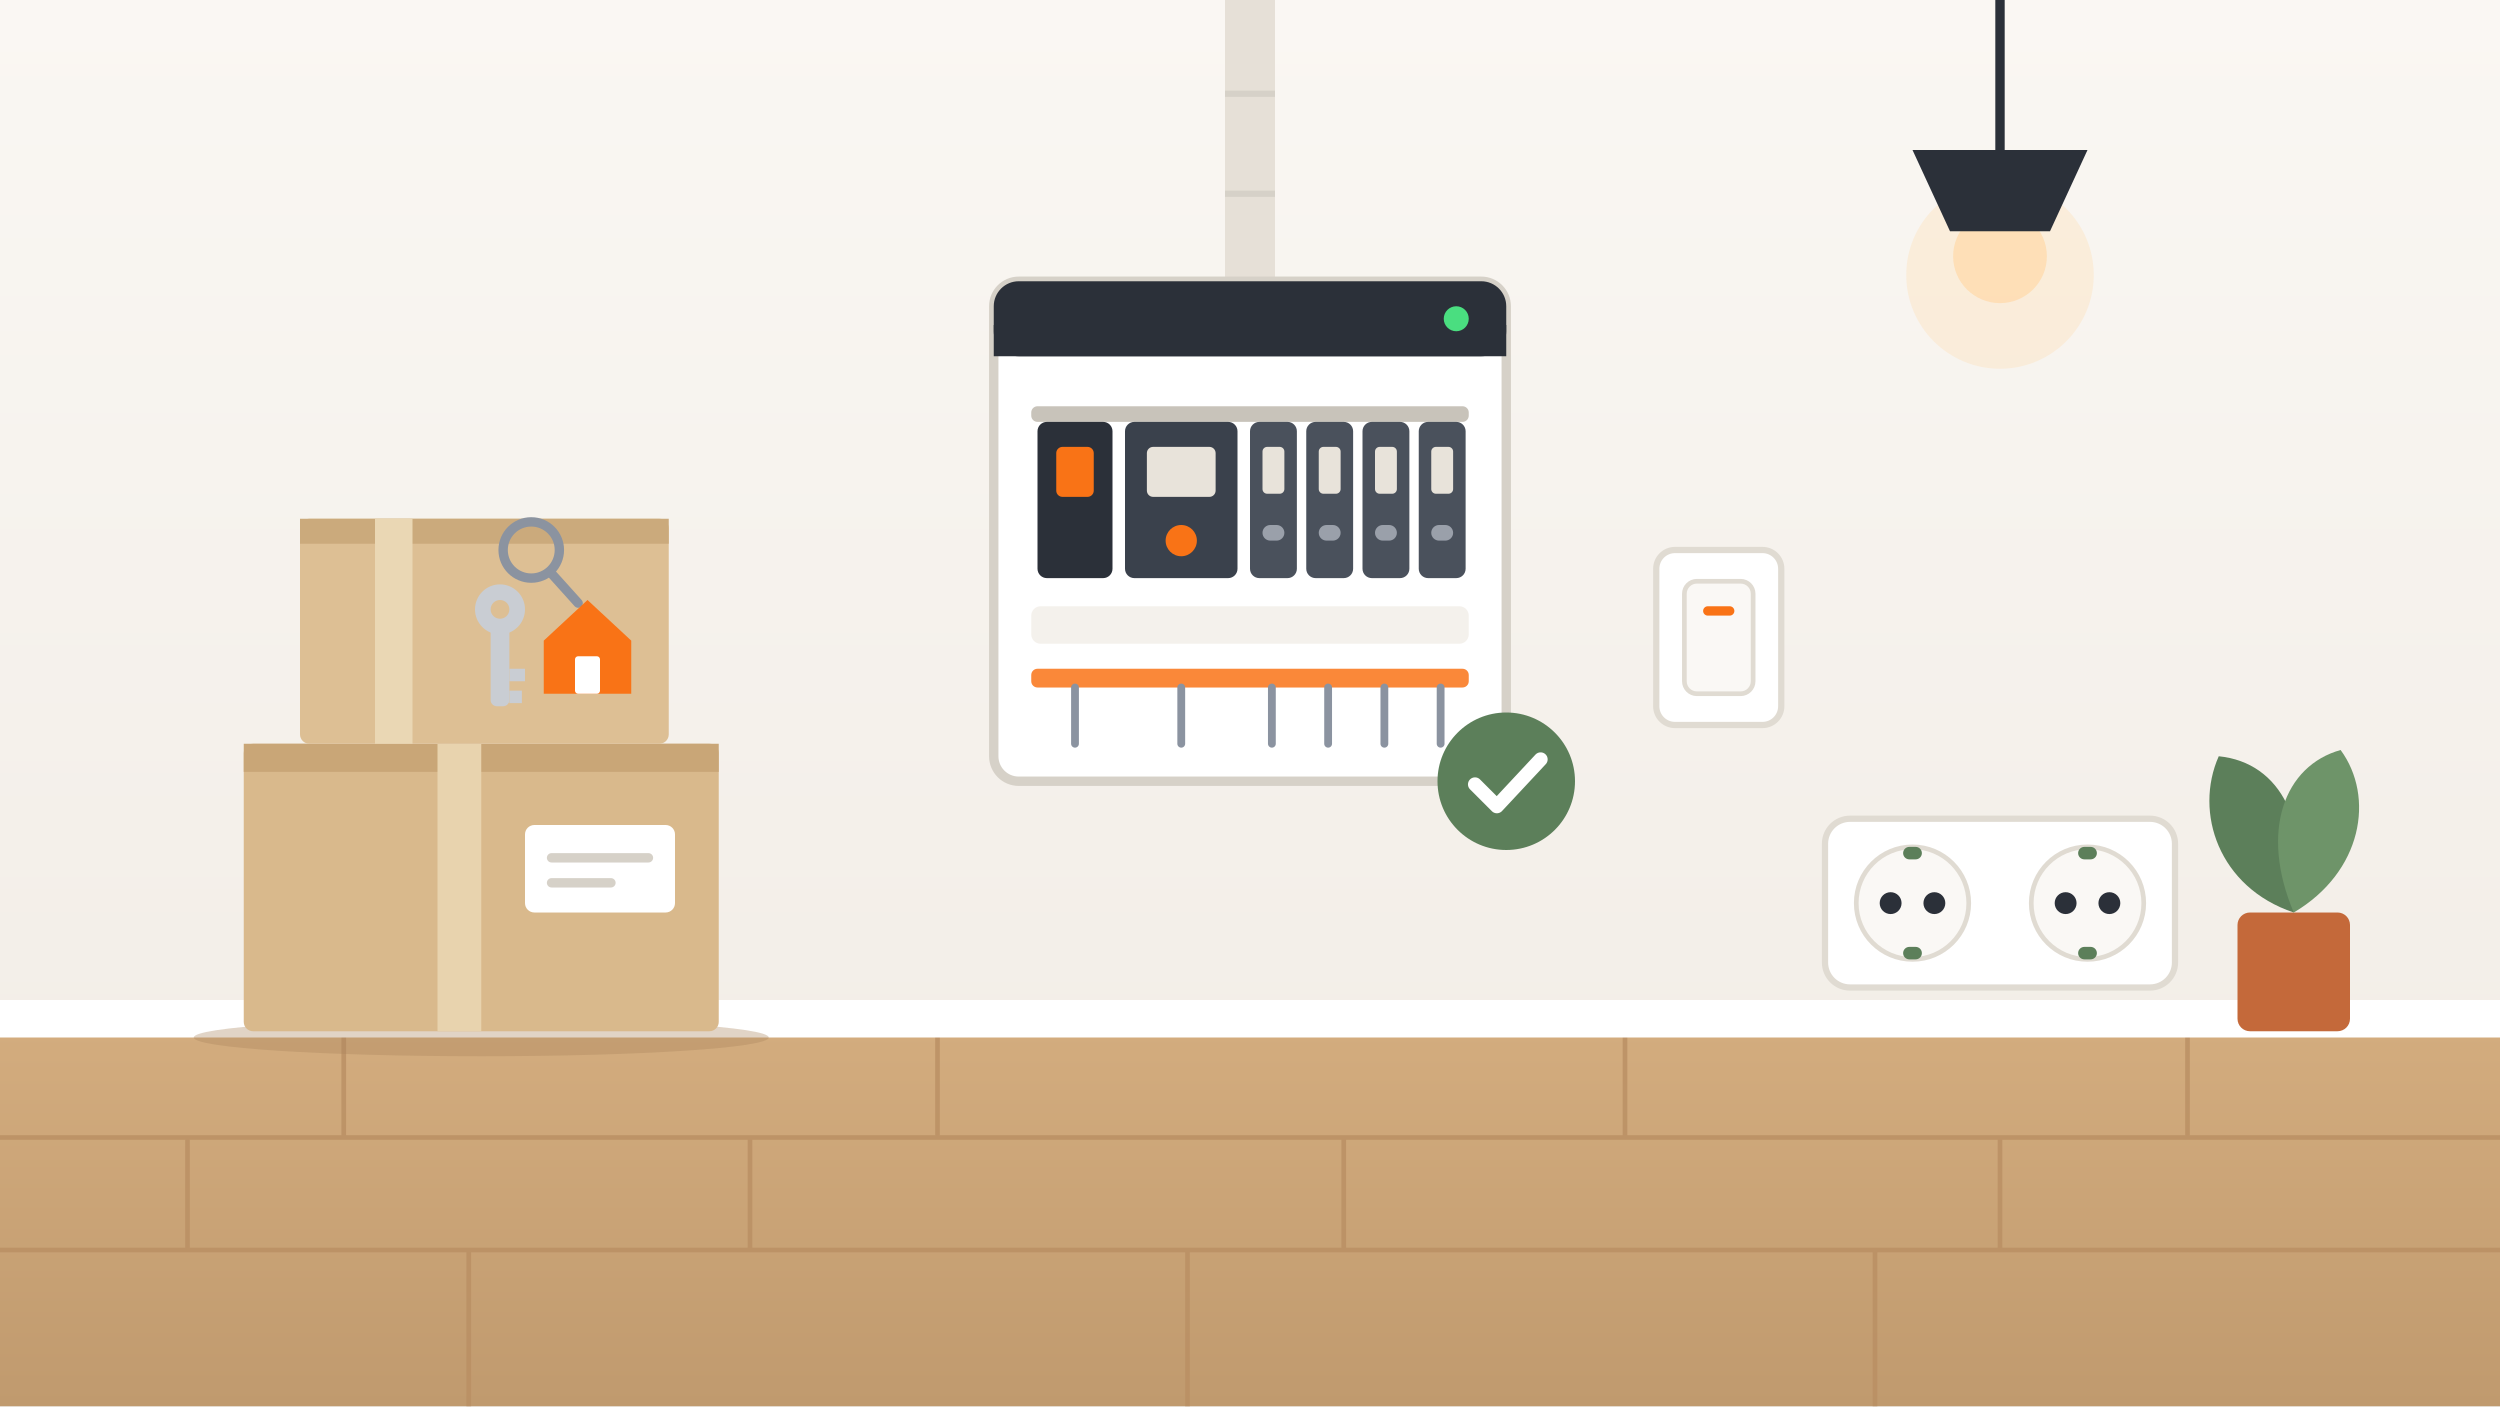
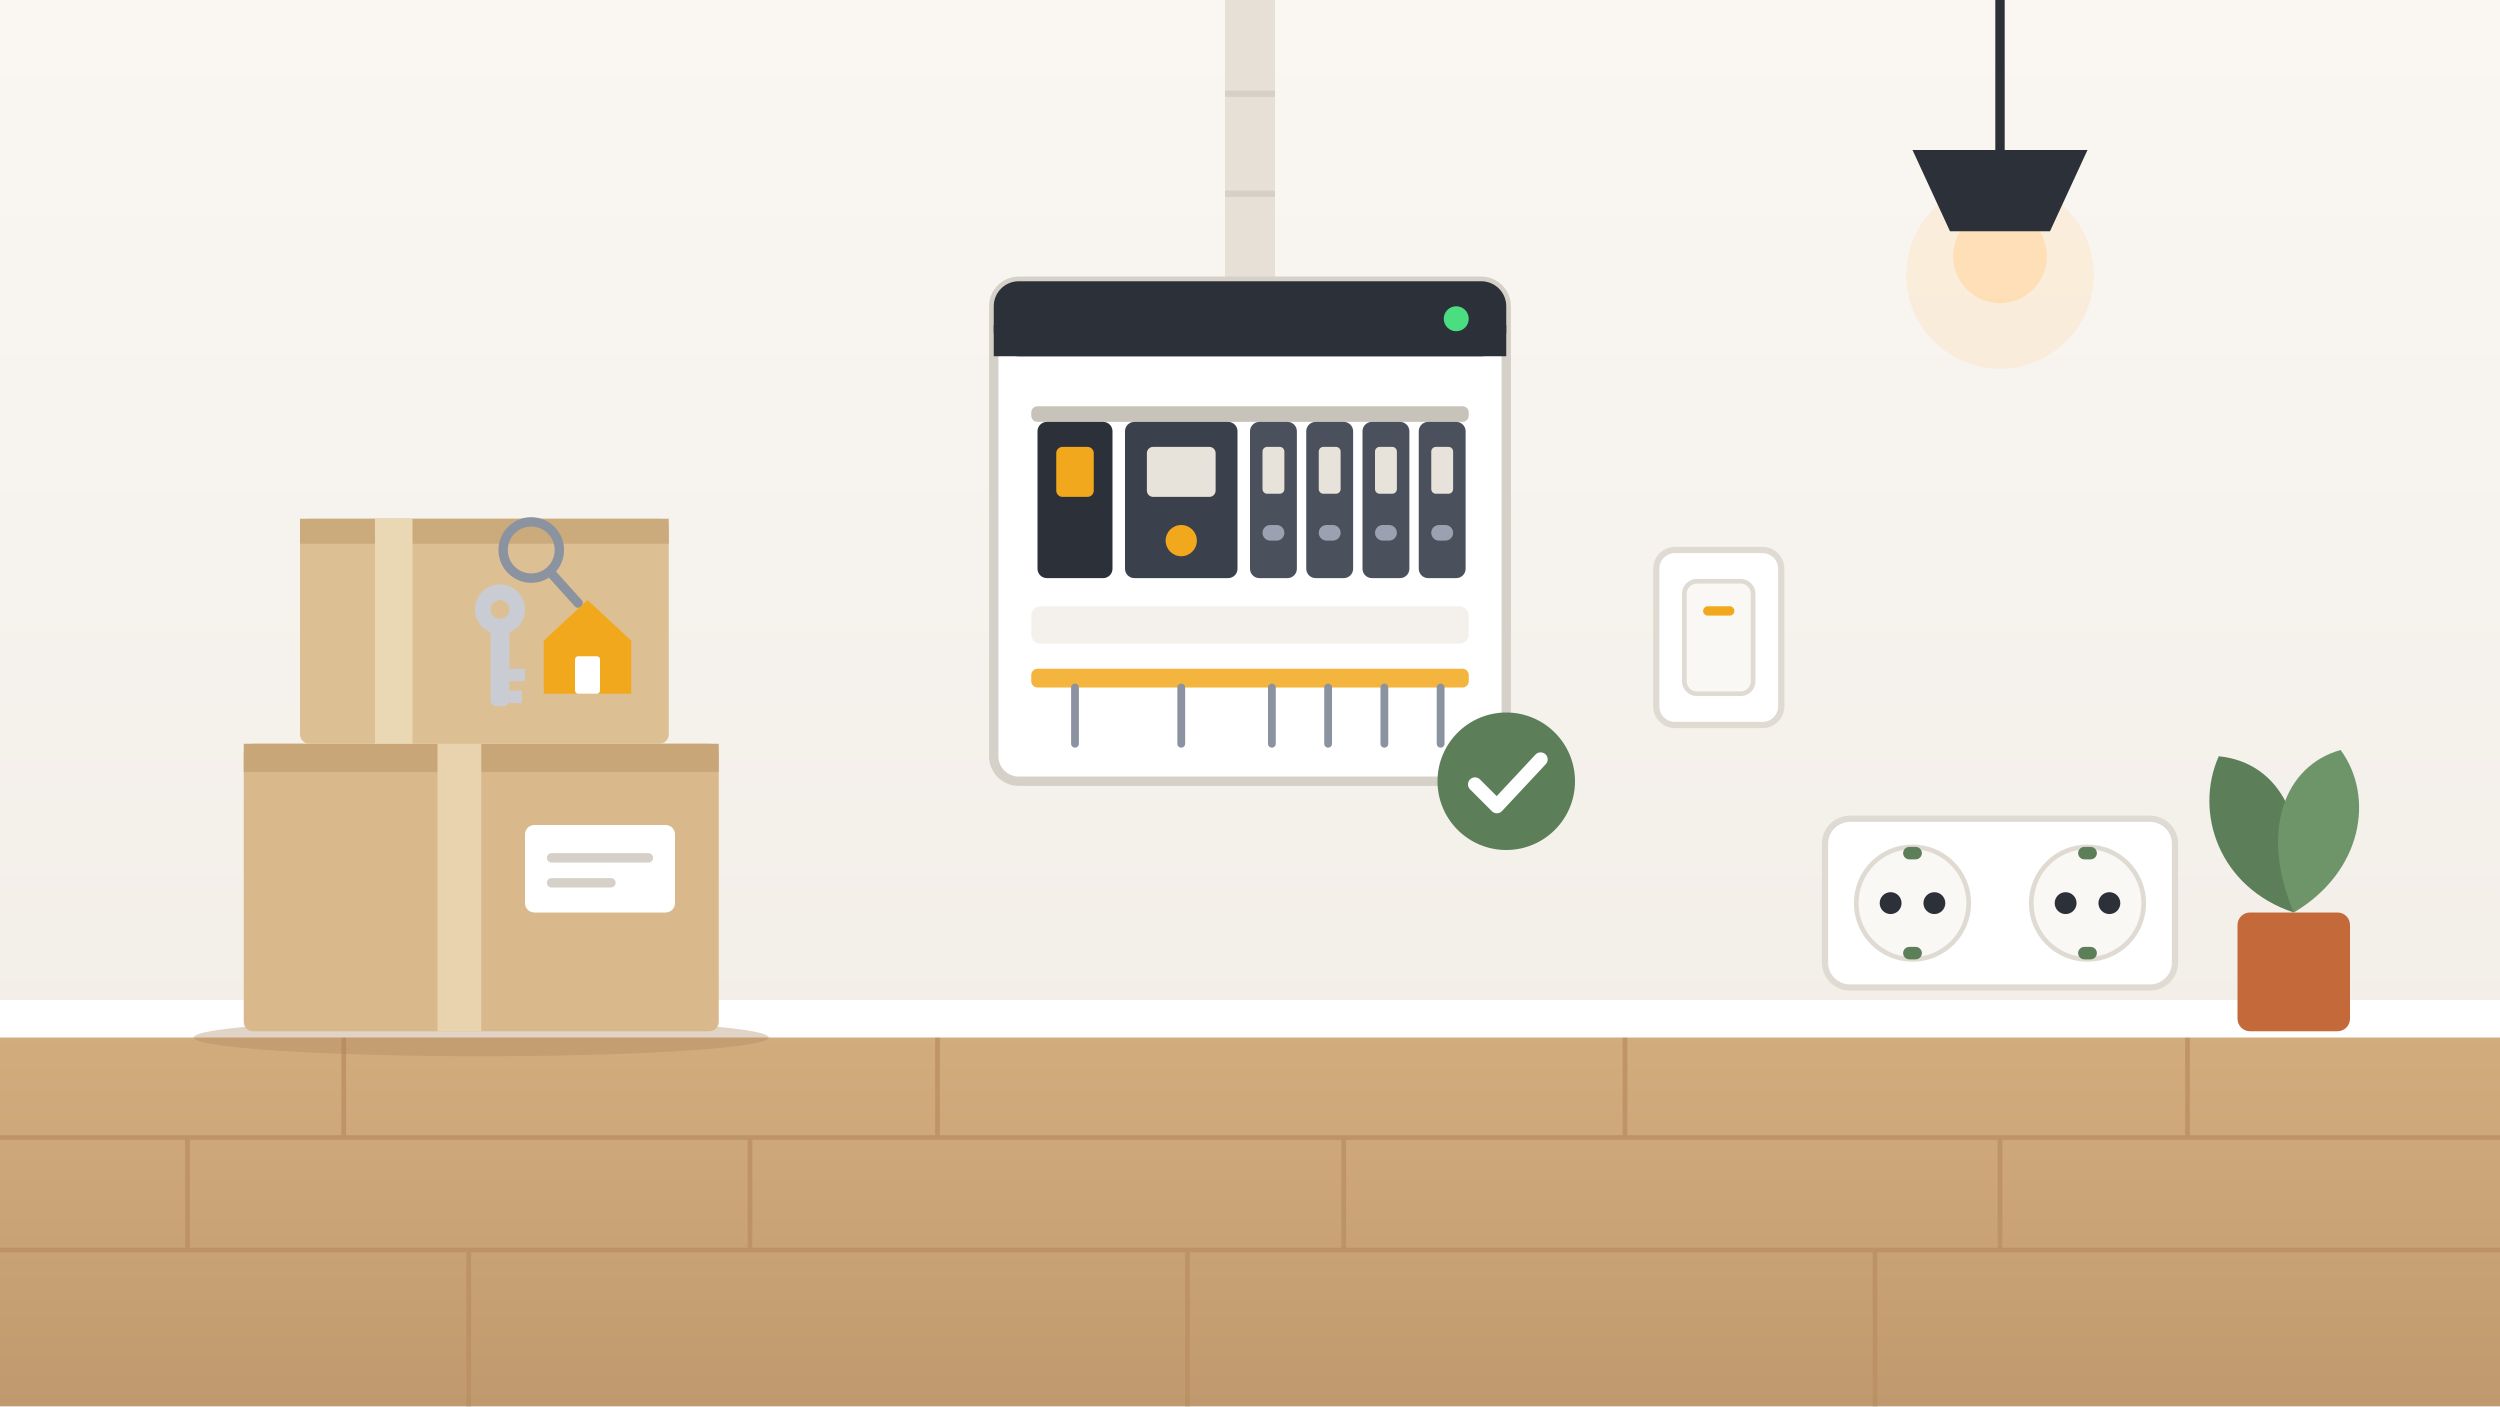
<svg xmlns="http://www.w3.org/2000/svg" viewBox="0 0 800 450" width="800" height="450" role="img" aria-label="Ilustración de una casa recién comprada: cajas de mudanza con las llaves, cuadro eléctrico nuevo, enchufes y lámpara">
  <defs>
    <linearGradient id="cc-w" x1="0" y1="0" x2="0" y2="1">
      <stop offset="0" stop-color="#FAF7F3" />
      <stop offset="1" stop-color="#F0EBE4" />
    </linearGradient>
    <linearGradient id="cc-f" x1="0" y1="0" x2="0" y2="1">
      <stop offset="0" stop-color="#D3AC7E" />
      <stop offset="1" stop-color="#C09A6E" />
    </linearGradient>
  </defs>
  <rect width="800" height="450" fill="url(#cc-w)" />
  <rect y="330" width="800" height="120" fill="url(#cc-f)" />
  <g stroke="#B98F63" stroke-width="1.5" opacity=".8">
    <path d="M0 364h800M0 400h800" />
    <path d="M110 330v34M300 330v34M520 330v34M700 330v34" />
    <path d="M60 364v36M240 364v36M430 364v36M640 364v36" />
    <path d="M150 400v50M380 400v50M600 400v50" />
  </g>
  <rect y="320" width="800" height="12" fill="#FFFFFF" />
  <ellipse cx="154" cy="332" rx="92" ry="6" fill="#A8845C" opacity=".35" />
  <rect x="78" y="238" width="152" height="92" rx="3" fill="#D9B98C" />
  <rect x="78" y="238" width="152" height="9" fill="#C9A677" />
  <rect x="140" y="238" width="14" height="92" fill="#E8D3AE" />
  <rect x="168" y="264" width="48" height="28" rx="3" fill="#FFFFFF" />
  <rect x="175" y="273" width="34" height="3" rx="1.5" fill="#D6D1C8" />
  <rect x="175" y="281" width="22" height="3" rx="1.5" fill="#D6D1C8" />
  <rect x="96" y="166" width="118" height="72" rx="3" fill="#DDBF94" />
  <rect x="96" y="166" width="118" height="8" fill="#CBAA7C" />
  <rect x="120" y="166" width="12" height="72" fill="#EAD7B4" />
  <circle cx="170" cy="176" r="9" fill="none" stroke="#8B93A0" stroke-width="3" />
  <g fill="#C9CDD3">
    <circle cx="160" cy="195" r="8" />
    <rect x="157" y="200" width="6" height="26" rx="2" />
    <rect x="163" y="214" width="5" height="4" />
    <rect x="163" y="221" width="4" height="4" />
  </g>
  <circle cx="160" cy="195" r="3" fill="#DDBF94" />
  <path d="M176 183l9 10" stroke="#8B93A0" stroke-width="3" stroke-linecap="round" />
-   <path d="M174 205l14-13 14 13v17h-28z" fill="#F97316" />
+   <path d="M174 205l14-13 14 13v17h-28z" fill="#F2A81C" />
  <rect x="184" y="210" width="8" height="12" rx="1" fill="#FFFFFF" />
  <rect x="392" y="0" width="16" height="92" fill="#E6E0D7" />
  <path d="M392 30h16M392 62h16" stroke="#D6D1C8" stroke-width="2" />
  <rect x="318" y="90" width="164" height="160" rx="8" fill="#FFFFFF" />
  <rect x="318" y="90" width="164" height="160" rx="8" fill="none" stroke="#D6D1C8" stroke-width="3" />
  <rect x="318" y="90" width="164" height="24" rx="8" fill="#2B3039" />
  <rect x="318" y="104" width="164" height="10" fill="#2B3039" />
  <circle cx="466" cy="102" r="4" fill="#4ADE80" />
  <rect x="330" y="130" width="140" height="5" rx="2" fill="#C8C3BA" />
  <rect x="332" y="135" width="24" height="50" rx="3" fill="#2B3039" />
-   <rect x="338" y="143" width="12" height="16" rx="2" fill="#F97316" />
+   <rect x="338" y="143" width="12" height="16" rx="2" fill="#F2A81C" />
  <rect x="360" y="135" width="36" height="50" rx="3" fill="#3A414C" />
  <rect x="367" y="143" width="22" height="16" rx="2" fill="#E8E3DA" />
-   <circle cx="378" cy="173" r="5" fill="#F97316" />
+   <circle cx="378" cy="173" r="5" fill="#F2A81C" />
  <g fill="#4A515C">
    <rect x="400" y="135" width="15" height="50" rx="3" />
    <rect x="418" y="135" width="15" height="50" rx="3" />
    <rect x="436" y="135" width="15" height="50" rx="3" />
    <rect x="454" y="135" width="15" height="50" rx="3" />
  </g>
  <g fill="#E8E3DA">
    <rect x="404" y="143" width="7" height="15" rx="1.5" />
    <rect x="422" y="143" width="7" height="15" rx="1.5" />
    <rect x="440" y="143" width="7" height="15" rx="1.5" />
    <rect x="458" y="143" width="7" height="15" rx="1.5" />
  </g>
-   <g fill="#9AA0AA">
+   <g fill="#9AA2B1">
    <rect x="404" y="168" width="7" height="5" rx="2.5" />
    <rect x="422" y="168" width="7" height="5" rx="2.5" />
    <rect x="440" y="168" width="7" height="5" rx="2.5" />
    <rect x="458" y="168" width="7" height="5" rx="2.5" />
  </g>
  <rect x="330" y="194" width="140" height="12" rx="3" fill="#F4F1EC" />
-   <rect x="330" y="214" width="140" height="6" rx="2" fill="#F97316" opacity=".85" />
+   <rect x="330" y="214" width="140" height="6" rx="2" fill="#F2A81C" opacity=".85" />
  <g stroke="#8B93A0" stroke-width="2.5" stroke-linecap="round">
    <path d="M344 220v18M378 220v18M407 220v18M425 220v18M443 220v18M461 220v18" />
  </g>
  <circle cx="482" cy="250" r="22" fill="#5C7F5A" />
  <path d="M472 251l7 7 14-15" fill="none" stroke="#fff" stroke-width="4.5" stroke-linecap="round" stroke-linejoin="round" />
  <rect x="530" y="176" width="40" height="56" rx="6" fill="#FFFFFF" />
  <rect x="530" y="176" width="40" height="56" rx="6" fill="none" stroke="#E0DBD2" stroke-width="2" />
  <rect x="539" y="186" width="22" height="36" rx="4" fill="#FAF8F5" stroke="#E0DBD2" stroke-width="1.5" />
-   <rect x="545" y="194" width="10" height="3" rx="1.5" fill="#F97316" />
+   <rect x="545" y="194" width="10" height="3" rx="1.5" fill="#F2A81C" />
  <circle cx="640" cy="88" r="30" fill="#FFD9A8" opacity=".3" />
  <circle cx="640" cy="82" r="15" fill="#FFD9A8" opacity=".7" />
  <path d="M640 0v48" stroke="#2B3039" stroke-width="3" />
  <path d="M612 48h56l-12 26h-32z" fill="#2B3039" />
  <rect x="584" y="262" width="112" height="54" rx="8" fill="#FFFFFF" />
  <rect x="584" y="262" width="112" height="54" rx="8" fill="none" stroke="#E0DBD2" stroke-width="2" />
  <g>
    <circle cx="612" cy="289" r="18" fill="#FAF8F5" stroke="#E0DBD2" stroke-width="1.5" />
    <circle cx="605" cy="289" r="3.5" fill="#2B3039" />
    <circle cx="619" cy="289" r="3.5" fill="#2B3039" />
    <rect x="609" y="271" width="6" height="4" rx="2" fill="#5C7F5A" />
    <rect x="609" y="303" width="6" height="4" rx="2" fill="#5C7F5A" />
    <circle cx="668" cy="289" r="18" fill="#FAF8F5" stroke="#E0DBD2" stroke-width="1.5" />
    <circle cx="661" cy="289" r="3.5" fill="#2B3039" />
    <circle cx="675" cy="289" r="3.5" fill="#2B3039" />
    <rect x="665" y="271" width="6" height="4" rx="2" fill="#5C7F5A" />
    <rect x="665" y="303" width="6" height="4" rx="2" fill="#5C7F5A" />
  </g>
  <rect x="716" y="292" width="36" height="38" rx="4" fill="#C4693A" />
  <path d="M734 292c-24-8-32-32-24-50 20 2 30 22 24 50z" fill="#5C7F5A" />
  <path d="M734 292c22-13 26-37 15-52-18 5-26 26-15 52z" fill="#6E9469" />
</svg>
